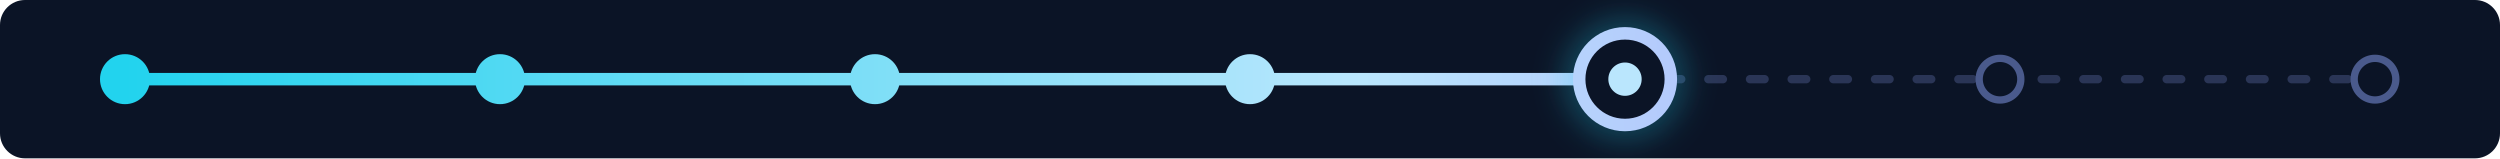
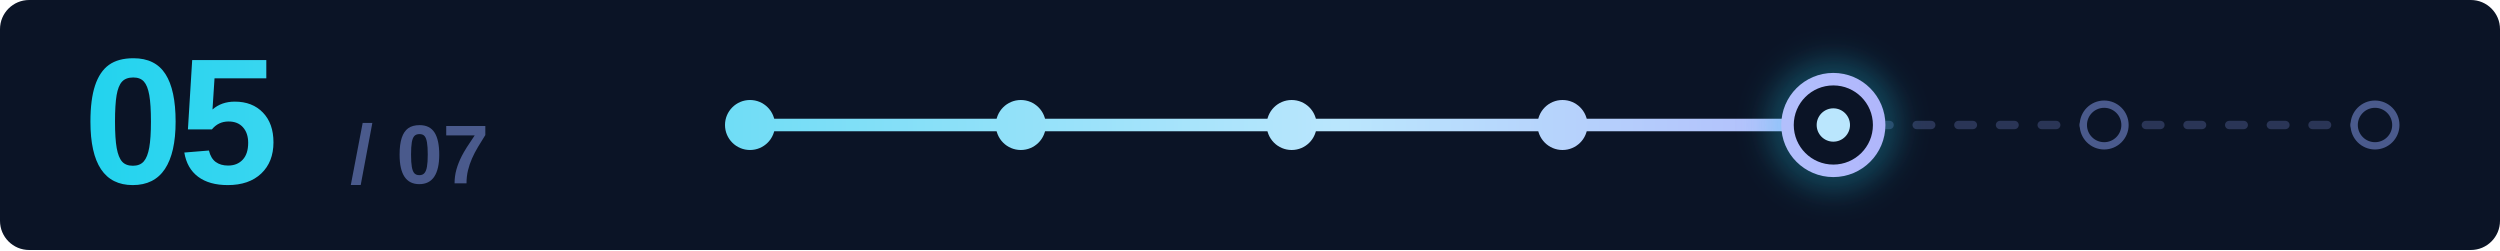
- <svg xmlns="http://www.w3.org/2000/svg" viewBox="0 0 1200 76" width="1200" height="76" role="img" aria-label="Chapter 5 of 7">
+ <svg xmlns="http://www.w3.org/2000/svg" viewBox="0 0 1200 120" width="1200" height="120" role="img" aria-label="Chapter 5 of 7">
+   <style>.pulse{animation:pl 4s ease-in-out infinite}@keyframes pl{0%,100%{opacity:.15}50%{opacity:.38}}@media (prefers-reduced-motion:reduce){*{animation:none!important}}</style>
  <defs>
-     <linearGradient id="th" gradientUnits="userSpaceOnUse" x1="60" y1="0" x2="1140" y2="0">
+     <linearGradient id="th" gradientUnits="userSpaceOnUse" x1="40" y1="0" x2="1140" y2="0">
      <stop offset="0" stop-color="#22D3EE" />
      <stop offset=".55" stop-color="#BAE6FD" />
      <stop offset="1" stop-color="#A78BFA" />
    </linearGradient>
-     <filter id="glow" x="-100%" y="-100%" width="300%" height="300%">
+     <filter id="bl" x="-100%" y="-100%" width="300%" height="300%">
      <feGaussianBlur stdDeviation="7" />
    </filter>
  </defs>
-   <rect width="1200" height="76" rx="12" fill="#0B1426" />
-   <line x1="60" y1="38" x2="240" y2="38" stroke="url(#th)" stroke-width="6" stroke-linecap="round" />
-   <line x1="240" y1="38" x2="420" y2="38" stroke="url(#th)" stroke-width="6" stroke-linecap="round" />
-   <line x1="420" y1="38" x2="600" y2="38" stroke="url(#th)" stroke-width="6" stroke-linecap="round" />
-   <line x1="600" y1="38" x2="780" y2="38" stroke="url(#th)" stroke-width="6" stroke-linecap="round" />
-   <line x1="780" y1="38" x2="960" y2="38" stroke="#2A3556" stroke-width="4" stroke-dasharray="7 13" stroke-linecap="round" />
-   <line x1="960" y1="38" x2="1140" y2="38" stroke="#2A3556" stroke-width="4" stroke-dasharray="7 13" stroke-linecap="round" />
-   <circle cx="60" cy="38" r="12" fill="url(#th)" />
-   <circle cx="240" cy="38" r="12" fill="url(#th)" />
-   <circle cx="420" cy="38" r="12" fill="url(#th)" />
-   <circle cx="600" cy="38" r="12" fill="url(#th)" />
-   <circle cx="780" cy="38" r="30" fill="#22D3EE" opacity=".25" filter="url(#glow)" />
-   <circle cx="780" cy="38" r="22" fill="#0B1426" stroke="url(#th)" stroke-width="6" />
-   <circle cx="780" cy="38" r="8" fill="#BAE6FD" />
-   <circle cx="960" cy="38" r="10" fill="#0B1426" stroke="#4A5A8C" stroke-width="3.5" />
-   <circle cx="1140" cy="38" r="10" fill="#0B1426" stroke="#4A5A8C" stroke-width="3.5" />
+   <rect width="1200" height="120" rx="14" fill="#0B1426" />
+   <text x="40" y="88" font-family="'Segoe UI',system-ui,-apple-system,'Helvetica Neue',Arial,sans-serif" font-size="86" font-weight="800" fill="url(#th)" letter-spacing="-2">05</text>
+   <text x="168" y="88" font-family="'Segoe UI',system-ui,-apple-system,'Helvetica Neue',Arial,sans-serif" font-size="40" font-weight="600" fill="#4A5A8C">/ 07</text>
+   <line x1="360" y1="60" x2="490" y2="60" stroke="url(#th)" stroke-width="6" stroke-linecap="round" />
+   <line x1="490" y1="60" x2="620" y2="60" stroke="url(#th)" stroke-width="6" stroke-linecap="round" />
+   <line x1="620" y1="60" x2="750" y2="60" stroke="url(#th)" stroke-width="6" stroke-linecap="round" />
+   <line x1="750" y1="60" x2="880" y2="60" stroke="url(#th)" stroke-width="6" stroke-linecap="round" />
+   <line x1="880" y1="60" x2="1010" y2="60" stroke="#2A3556" stroke-width="4" stroke-dasharray="7 13" stroke-linecap="round" />
+   <line x1="1010" y1="60" x2="1140" y2="60" stroke="#2A3556" stroke-width="4" stroke-dasharray="7 13" stroke-linecap="round" />
+   <circle cx="360" cy="60" r="12" fill="url(#th)" />
+   <circle cx="490" cy="60" r="12" fill="url(#th)" />
+   <circle cx="620" cy="60" r="12" fill="url(#th)" />
+   <circle cx="750" cy="60" r="12" fill="url(#th)" />
+   <circle class="pulse" cx="880" cy="60" r="32" fill="#22D3EE" opacity=".25" filter="url(#bl)" />
+   <circle cx="880" cy="60" r="22" fill="#0B1426" stroke="url(#th)" stroke-width="6" />
+   <circle cx="880" cy="60" r="8" fill="#BAE6FD" />
+   <circle cx="1010" cy="60" r="10" fill="#0B1426" stroke="#4A5A8C" stroke-width="3.5" />
+   <circle cx="1140" cy="60" r="10" fill="#0B1426" stroke="#4A5A8C" stroke-width="3.5" />
</svg>
